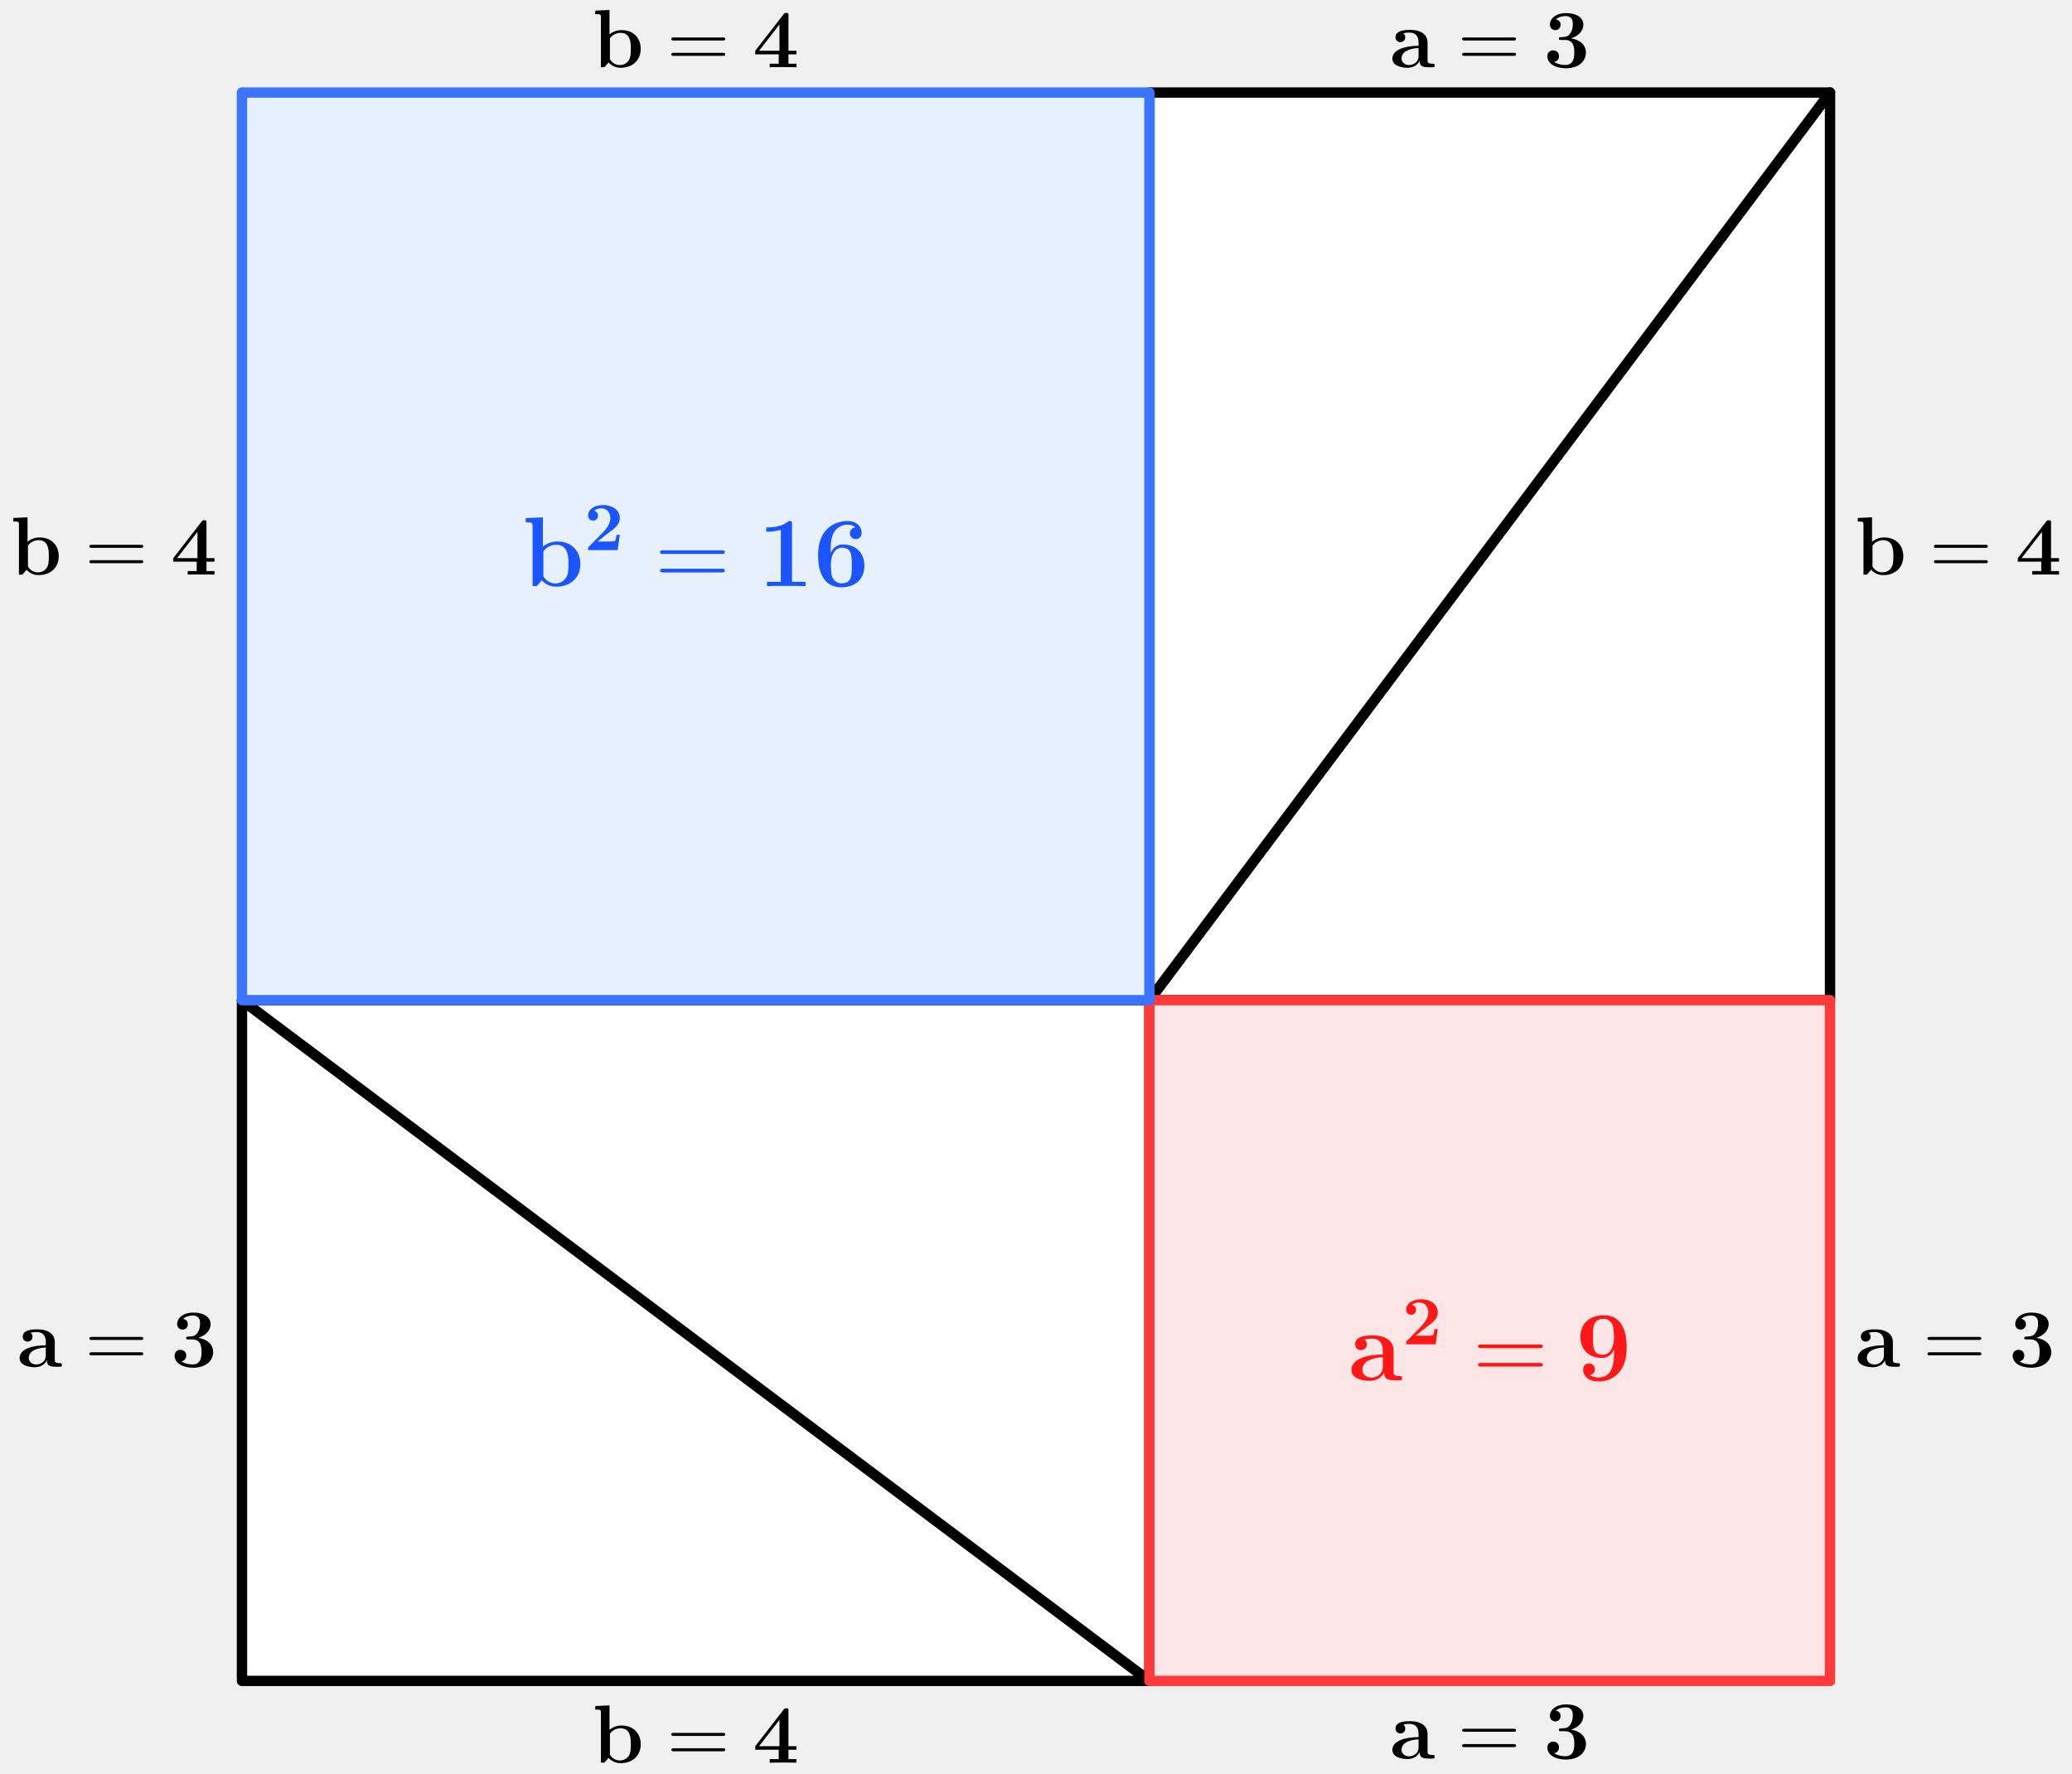
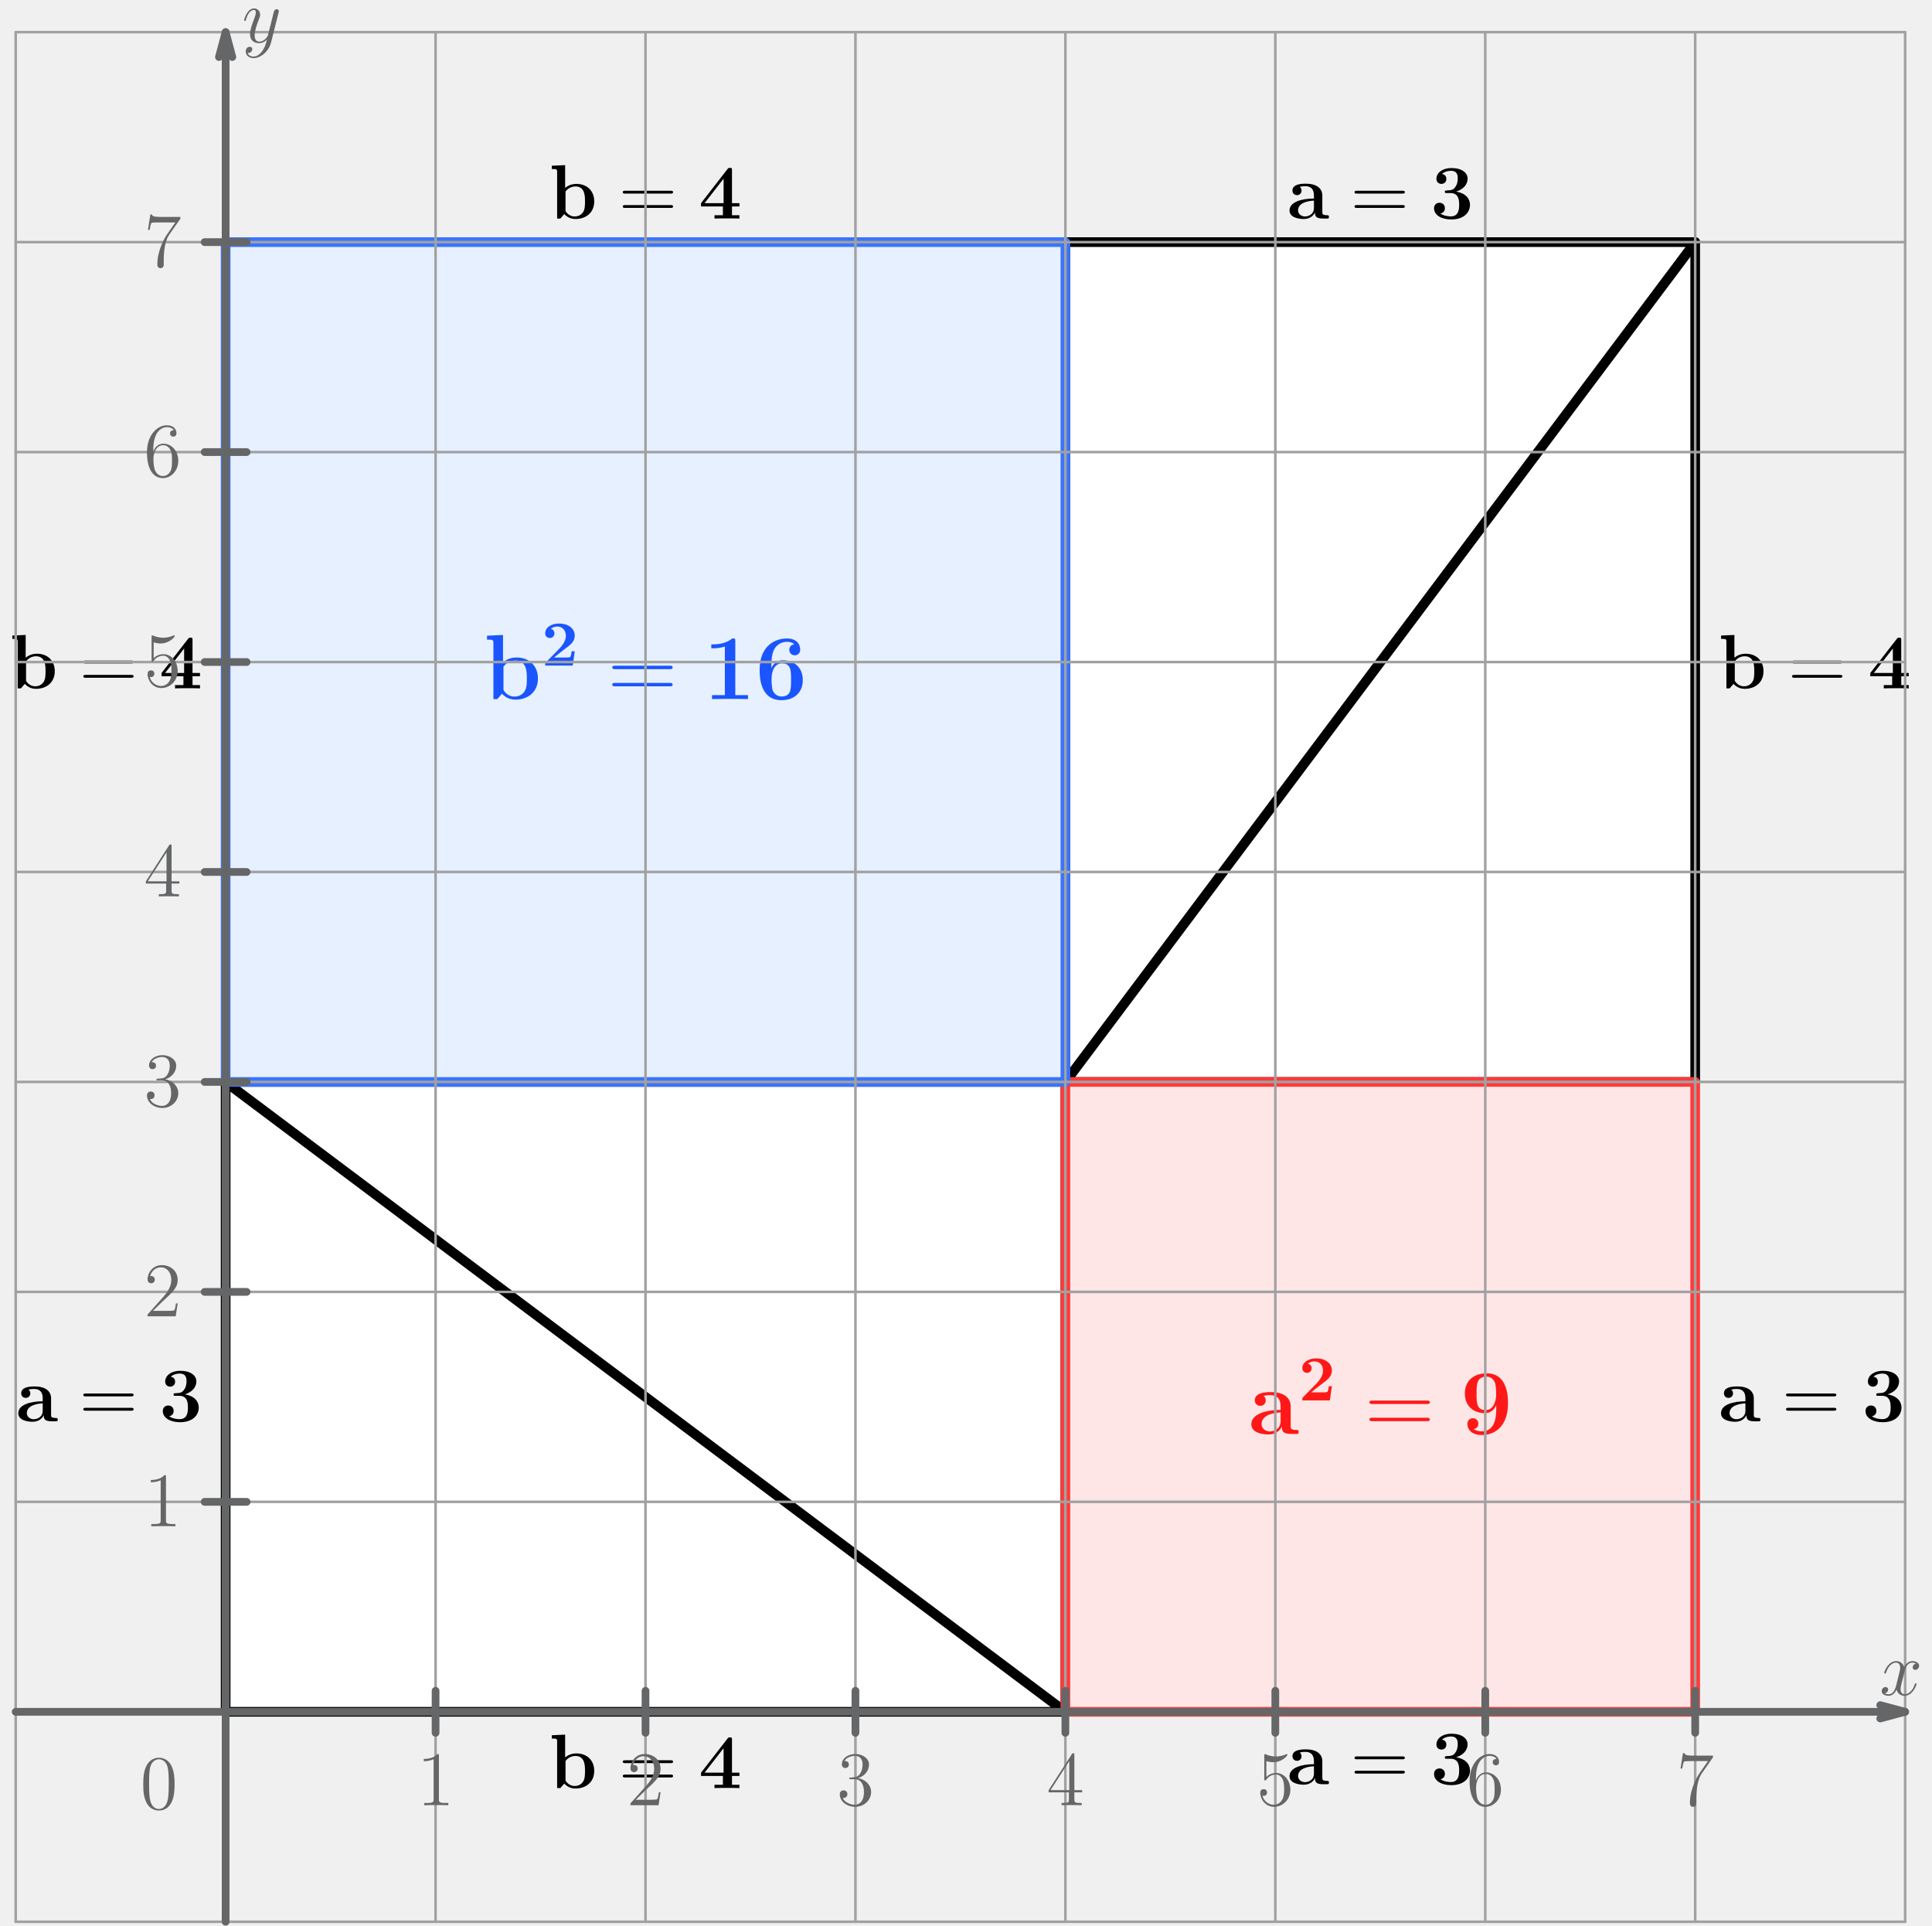
- <svg xmlns="http://www.w3.org/2000/svg" xmlns:xlink="http://www.w3.org/1999/xlink" version="1.1" width="300pt" height="256.718pt" viewBox="91.445 297.181 300 256.718">
+ <svg xmlns="http://www.w3.org/2000/svg" xmlns:xlink="http://www.w3.org/1999/xlink" version="1.1" width="300pt" height="298.983pt" viewBox="91.445 319.642 300 298.983">
  <defs>
    <path id="g0-50" d="M5.151-2.212H4.682C4.653-2.012 4.563-1.375 4.423-1.305C4.314-1.245 3.567-1.245 3.407-1.245H1.943C2.411-1.634 2.929-2.062 3.377-2.391C4.513-3.228 5.151-3.696 5.151-4.643C5.151-5.788 4.115-6.526 2.71-6.526C1.504-6.526 .568-5.908 .568-5.011C.568-4.423 1.046-4.274 1.285-4.274C1.604-4.274 2.002-4.493 2.002-4.991C2.002-5.509 1.584-5.669 1.435-5.709C1.724-5.948 2.102-6.057 2.461-6.057C3.318-6.057 3.776-5.38 3.776-4.633C3.776-3.945 3.397-3.268 2.7-2.56L.697-.518C.568-.399 .568-.379 .568-.179V0H4.842L5.151-2.212Z" />
    <path id="g1-49" d="M4.964-8.995C4.964-9.411 4.935-9.411 4.476-9.411C3.414-8.493 1.822-8.493 1.506-8.493H1.234V-7.876H1.506C2.008-7.876 2.769-7.962 3.343-8.149V-.617H1.349V0C1.951-.029 3.457-.029 4.132-.029S6.327-.029 6.929 0V-.617H4.964V-8.995Z" />
    <path id="g1-51" d="M3.744-4.749C5.351-4.749 5.351-3.257 5.351-2.568C5.351-1.922 5.351-.402 3.802-.402C3.5-.402 2.554-.445 1.865-.933C2.482-1.062 2.697-1.506 2.697-1.937C2.697-2.525 2.281-2.941 1.693-2.941C1.09-2.941 .674-2.525 .674-1.922C.674-.603 2.109 .172 3.873 .172C6.241 .172 7.374-1.133 7.374-2.568C7.374-3.271 7.015-4.634 4.792-5.021C6.054-5.409 6.929-6.298 6.929-7.431C6.929-8.507 5.896-9.411 3.902-9.411C2.295-9.411 1.119-8.565 1.119-7.403C1.119-6.685 1.679-6.456 2.052-6.456C2.468-6.456 2.97-6.728 2.97-7.388C2.97-7.718 2.826-8.206 2.152-8.306C2.754-8.895 3.73-8.895 3.816-8.895C5.093-8.895 5.093-7.905 5.093-7.474S5.036-6.384 4.576-5.796C4.203-5.308 3.83-5.279 3.285-5.251C3.113-5.236 2.826-5.222 2.769-5.193C2.683-5.15 2.683-5.05 2.683-4.992C2.683-4.749 2.769-4.749 3.056-4.749H3.744Z" />
    <path id="g1-52" d="M6.212-2.252H7.603V-2.869H6.212V-9.024C6.212-9.382 6.198-9.44 5.839-9.44C5.581-9.44 5.552-9.44 5.38-9.225L.445-2.869V-2.252H4.519V-.617H2.955V0C3.371-.029 4.792-.029 5.308-.029C5.796-.029 7.216-.029 7.603 0V-.617H6.212V-2.252ZM4.648-7.431V-2.869H1.105L4.648-7.431Z" />
    <path id="g1-54" d="M2.496-5.193C2.496-6.068 2.539-6.958 2.941-7.733C3.257-8.335 3.988-8.895 4.921-8.895C5.193-8.895 5.71-8.852 6.054-8.493C5.509-8.436 5.279-8.034 5.279-7.647C5.279-7.13 5.667-6.8 6.126-6.8C6.499-6.8 6.972-7.044 6.972-7.675C6.972-8.536 6.398-9.411 4.892-9.411C3.099-9.411 .674-8.292 .674-4.548C.674-3.587 .674 .172 4.074 .172C5.968 .172 7.374-.947 7.374-2.955S5.982-6.025 4.275-6.025C3.988-6.025 3.07-6.025 2.496-4.806V-5.193ZM4.06-.402C3.142-.402 2.783-1.176 2.726-1.291C2.525-1.765 2.525-2.912 2.525-3.041C2.525-4.806 3.285-5.552 4.132-5.552C5.552-5.552 5.552-4.404 5.552-2.97C5.552-1.549 5.552-.402 4.06-.402Z" />
    <path id="g1-57" d="M5.552-4.046C5.552-3.041 5.552-.402 3.314-.402C2.869-.402 2.353-.516 2.052-.746C2.468-.832 2.769-1.133 2.769-1.592C2.769-2.109 2.381-2.439 1.922-2.439C1.549-2.439 1.076-2.195 1.076-1.564C1.076-.56 1.865 .172 3.343 .172C5.165 .172 7.374-1.019 7.374-4.72C7.374-5.681 7.374-9.411 4.06-9.411C2.08-9.411 .674-8.263 .674-6.298C.674-4.304 2.052-3.228 3.773-3.228C4.376-3.228 5.093-3.443 5.552-4.462V-4.046ZM3.917-3.701C2.496-3.701 2.496-4.863 2.496-6.269C2.496-7.647 2.496-8.895 4.06-8.895C4.978-8.895 5.308-8.077 5.365-7.919C5.509-7.489 5.538-6.599 5.538-6.126C5.538-5.122 5.122-3.701 3.917-3.701Z" />
    <path id="g1-97" d="M6.599-4.29C6.599-5.609 5.552-6.499 3.529-6.499C2.726-6.499 1.033-6.427 1.033-5.222C1.033-4.619 1.492-4.361 1.879-4.361C2.31-4.361 2.726-4.663 2.726-5.208C2.726-5.48 2.625-5.738 2.381-5.896C2.855-6.025 3.199-6.025 3.472-6.025C4.447-6.025 5.036-5.48 5.036-4.304V-3.73C2.769-3.73 .488-3.099 .488-1.506C.488-.201 2.152 .086 3.142 .086C4.246 .086 4.949-.516 5.236-1.148C5.236-.617 5.236 0 6.685 0H7.417C7.718 0 7.833 0 7.833-.316C7.833-.617 7.704-.617 7.503-.617C6.599-.631 6.599-.861 6.599-1.191V-4.29ZM5.036-1.994C5.036-.646 3.83-.387 3.371-.387C2.668-.387 2.08-.861 2.08-1.521C2.08-2.826 3.63-3.271 5.036-3.343V-1.994Z" />
    <path id="g1-98" d="M2.984-9.956L.502-9.841V-9.225C1.392-9.225 1.492-9.225 1.492-8.665V0H2.095C2.338-.273 2.582-.545 2.812-.832C3.544-.072 4.333 .086 4.906 .086C6.886 .086 8.407-1.119 8.407-3.199C8.407-5.165 7.058-6.456 5.093-6.456C4.246-6.456 3.572-6.183 2.984-5.724V-9.956ZM3.056-5.036C3.558-5.724 4.304-5.982 4.906-5.982C6.685-5.982 6.685-4.16 6.685-3.214C6.685-2.568 6.685-1.75 6.341-1.219C5.896-.531 5.222-.387 4.763-.387C3.787-.387 3.257-1.076 3.056-1.392V-5.036Z" />
+     <path id="g2-48" d="M6.427-4.591C6.427-5.782 6.355-6.944 5.839-8.034C5.251-9.225 4.218-9.54 3.515-9.54C2.683-9.54 1.664-9.124 1.133-7.933C.732-7.03 .588-6.14 .588-4.591C.588-3.199 .689-2.152 1.205-1.133C1.765-.043 2.754 .301 3.5 .301C4.749 .301 5.466-.445 5.882-1.277C6.398-2.353 6.427-3.759 6.427-4.591ZM3.5 .014C3.041 .014 2.109-.244 1.836-1.808C1.679-2.668 1.679-3.759 1.679-4.763C1.679-5.939 1.679-7.001 1.908-7.847C2.152-8.809 2.884-9.253 3.5-9.253C4.046-9.253 4.878-8.923 5.15-7.69C5.337-6.872 5.337-5.738 5.337-4.763C5.337-3.802 5.337-2.711 5.179-1.836C4.906-.258 4.003 .014 3.5 .014Z" />
+     <path id="g2-49" d="M4.132-9.196C4.132-9.526 4.132-9.54 3.845-9.54C3.5-9.153 2.783-8.622 1.306-8.622V-8.206C1.635-8.206 2.353-8.206 3.142-8.579V-1.105C3.142-.588 3.099-.416 1.836-.416H1.392V0C1.779-.029 3.171-.029 3.644-.029S5.495-.029 5.882 0V-.416H5.437C4.175-.416 4.132-.588 4.132-1.105V-9.196Z" />
+     <path id="g2-50" d="M6.312-2.41H5.997C5.954-2.166 5.839-1.377 5.695-1.148C5.595-1.019 4.777-1.019 4.347-1.019H1.693C2.08-1.349 2.955-2.267 3.328-2.611C5.509-4.619 6.312-5.365 6.312-6.786C6.312-8.436 5.007-9.54 3.343-9.54S.703-8.12 .703-6.886C.703-6.155 1.334-6.155 1.377-6.155C1.679-6.155 2.052-6.37 2.052-6.829C2.052-7.23 1.779-7.503 1.377-7.503C1.248-7.503 1.219-7.503 1.176-7.489C1.449-8.464 2.224-9.124 3.156-9.124C4.376-9.124 5.122-8.106 5.122-6.786C5.122-5.566 4.419-4.505 3.601-3.587L.703-.344V0H5.939L6.312-2.41Z" />
+     <path id="g2-51" d="M2.64-5.15C2.396-5.136 2.338-5.122 2.338-4.992C2.338-4.849 2.41-4.849 2.668-4.849H3.328C4.548-4.849 5.093-3.845 5.093-2.468C5.093-.588 4.117-.086 3.414-.086C2.726-.086 1.549-.416 1.133-1.363C1.592-1.291 2.008-1.549 2.008-2.066C2.008-2.482 1.707-2.769 1.306-2.769C.961-2.769 .588-2.568 .588-2.023C.588-.746 1.865 .301 3.457 .301C5.165 .301 6.427-1.004 6.427-2.453C6.427-3.773 5.365-4.806 3.988-5.05C5.236-5.409 6.04-6.456 6.04-7.575C6.04-8.708 4.863-9.54 3.472-9.54C2.037-9.54 .976-8.665 .976-7.618C.976-7.044 1.42-6.929 1.635-6.929C1.937-6.929 2.281-7.144 2.281-7.575C2.281-8.034 1.937-8.235 1.621-8.235C1.535-8.235 1.506-8.235 1.463-8.22C2.008-9.196 3.357-9.196 3.429-9.196C3.902-9.196 4.835-8.981 4.835-7.575C4.835-7.302 4.792-6.499 4.376-5.882C3.945-5.251 3.457-5.208 3.07-5.193L2.64-5.15Z" />
+     <path id="g2-52" d="M5.179-9.339C5.179-9.612 5.179-9.684 4.978-9.684C4.863-9.684 4.82-9.684 4.706-9.512L.387-2.812V-2.396H4.16V-1.09C4.16-.56 4.132-.416 3.084-.416H2.798V0C3.127-.029 4.261-.029 4.663-.029S6.212-.029 6.542 0V-.416H6.255C5.222-.416 5.179-.56 5.179-1.09V-2.396H6.628V-2.812H5.179V-9.339ZM4.232-8.22V-2.812H.746L4.232-8.22Z" />
+     <path id="g2-53" d="M1.836-8.22C2.453-8.02 2.955-8.005 3.113-8.005C4.734-8.005 5.767-9.196 5.767-9.397C5.767-9.454 5.738-9.526 5.652-9.526C5.624-9.526 5.595-9.526 5.466-9.468C4.663-9.124 3.974-9.081 3.601-9.081C2.654-9.081 1.98-9.368 1.707-9.483C1.607-9.526 1.578-9.526 1.564-9.526C1.449-9.526 1.449-9.44 1.449-9.21V-4.949C1.449-4.691 1.449-4.605 1.621-4.605C1.693-4.605 1.707-4.619 1.851-4.792C2.252-5.38 2.927-5.724 3.644-5.724C4.404-5.724 4.777-5.021 4.892-4.777C5.136-4.218 5.15-3.515 5.15-2.97S5.15-1.607 4.749-.961C4.433-.445 3.873-.086 3.242-.086C2.295-.086 1.363-.732 1.105-1.779C1.176-1.75 1.262-1.736 1.334-1.736C1.578-1.736 1.965-1.879 1.965-2.367C1.965-2.769 1.693-2.998 1.334-2.998C1.076-2.998 .703-2.869 .703-2.31C.703-1.09 1.679 .301 3.271 .301C4.892 .301 6.312-1.062 6.312-2.884C6.312-4.591 5.165-6.011 3.658-6.011C2.841-6.011 2.209-5.652 1.836-5.251V-8.22Z" />
+     <path id="g2-54" d="M1.765-4.992C1.765-8.622 3.529-9.196 4.304-9.196C4.82-9.196 5.337-9.038 5.609-8.608C5.437-8.608 4.892-8.608 4.892-8.02C4.892-7.704 5.107-7.431 5.48-7.431C5.839-7.431 6.083-7.647 6.083-8.063C6.083-8.809 5.538-9.54 4.29-9.54C2.482-9.54 .588-7.69 .588-4.533C.588-.588 2.31 .301 3.529 .301C5.093 .301 6.427-1.062 6.427-2.927C6.427-4.835 5.093-6.111 3.658-6.111C2.381-6.111 1.908-5.007 1.765-4.605V-4.992ZM3.529-.086C2.625-.086 2.195-.889 2.066-1.191C1.937-1.564 1.793-2.267 1.793-3.271C1.793-4.404 2.31-5.825 3.601-5.825C4.39-5.825 4.806-5.294 5.021-4.806C5.251-4.275 5.251-3.558 5.251-2.941C5.251-2.209 5.251-1.564 4.978-1.019C4.619-.33 4.103-.086 3.529-.086Z" />
+     <path id="g2-55" d="M6.814-8.909V-9.239H3.357C1.621-9.239 1.592-9.425 1.535-9.698H1.219L.775-6.829H1.09C1.133-7.087 1.262-7.976 1.449-8.134C1.564-8.22 2.64-8.22 2.841-8.22H5.882L4.361-6.04C3.974-5.48 2.525-3.127 2.525-.43C2.525-.273 2.525 .301 3.113 .301C3.716 .301 3.716-.258 3.716-.445V-1.162C3.716-3.3 4.06-4.964 4.734-5.925L6.814-8.909Z" />
    <path id="g2-61" d="M9.684-4.648C9.885-4.648 10.143-4.648 10.143-4.906C10.143-5.179 9.899-5.179 9.684-5.179H1.234C1.033-5.179 .775-5.179 .775-4.921C.775-4.648 1.019-4.648 1.234-4.648H9.684ZM9.684-1.98C9.885-1.98 10.143-1.98 10.143-2.238C10.143-2.511 9.899-2.511 9.684-2.511H1.234C1.033-2.511 .775-2.511 .775-2.252C.775-1.98 1.019-1.98 1.234-1.98H9.684Z" />
    <use id="g3-51" xlink:href="#g1-51" transform="scale(.833334)" />
    <use id="g3-52" xlink:href="#g1-52" transform="scale(.833334)" />
    <use id="g3-97" xlink:href="#g1-97" transform="scale(.833334)" />
    <use id="g3-98" xlink:href="#g1-98" transform="scale(.833334)" />
-     <use id="g4-61" xlink:href="#g2-61" transform="scale(.833334)" />
+     <path id="g4-120" d="M5.667-4.878C5.284-4.806 5.141-4.519 5.141-4.292C5.141-4.005 5.368-3.909 5.535-3.909C5.894-3.909 6.145-4.22 6.145-4.543C6.145-5.045 5.571-5.272 5.069-5.272C4.34-5.272 3.933-4.555 3.826-4.328C3.551-5.224 2.809-5.272 2.594-5.272C1.375-5.272 .729-3.706 .729-3.443C.729-3.395 .777-3.335 .861-3.335C.956-3.335 .98-3.407 1.004-3.455C1.411-4.782 2.212-5.033 2.558-5.033C3.096-5.033 3.204-4.531 3.204-4.244C3.204-3.981 3.132-3.706 2.989-3.132L2.582-1.494C2.403-.777 2.056-.12 1.423-.12C1.363-.12 1.064-.12 .813-.275C1.243-.359 1.339-.717 1.339-.861C1.339-1.1 1.16-1.243 .933-1.243C.646-1.243 .335-.992 .335-.61C.335-.108 .897 .12 1.411 .12C1.985 .12 2.391-.335 2.642-.825C2.833-.12 3.431 .12 3.873 .12C5.093 .12 5.738-1.447 5.738-1.71C5.738-1.769 5.691-1.817 5.619-1.817C5.511-1.817 5.499-1.757 5.464-1.662C5.141-.61 4.447-.12 3.909-.12C3.491-.12 3.264-.43 3.264-.921C3.264-1.184 3.312-1.375 3.503-2.164L3.921-3.79C4.101-4.507 4.507-5.033 5.057-5.033C5.081-5.033 5.416-5.033 5.667-4.878Z" />
+     <path id="g4-121" d="M3.144 1.339C2.821 1.793 2.355 2.2 1.769 2.2C1.626 2.2 1.052 2.176 .873 1.626C.909 1.638 .968 1.638 .992 1.638C1.351 1.638 1.59 1.327 1.59 1.052S1.363 .681 1.184 .681C.992 .681 .574 .825 .574 1.411C.574 2.02 1.088 2.439 1.769 2.439C2.965 2.439 4.172 1.339 4.507 .012L5.679-4.651C5.691-4.71 5.715-4.782 5.715-4.854C5.715-5.033 5.571-5.153 5.392-5.153C5.284-5.153 5.033-5.105 4.937-4.746L4.053-1.231C3.993-1.016 3.993-.992 3.897-.861C3.658-.526 3.264-.12 2.69-.12C2.02-.12 1.961-.777 1.961-1.1C1.961-1.781 2.283-2.702 2.606-3.563C2.738-3.909 2.809-4.077 2.809-4.316C2.809-4.818 2.451-5.272 1.865-5.272C.765-5.272 .323-3.539 .323-3.443C.323-3.395 .371-3.335 .454-3.335C.562-3.335 .574-3.383 .622-3.551C.909-4.555 1.363-5.033 1.829-5.033C1.937-5.033 2.14-5.033 2.14-4.639C2.14-4.328 2.008-3.981 1.829-3.527C1.243-1.961 1.243-1.566 1.243-1.279C1.243-.143 2.056 .12 2.654 .12C3.001 .12 3.431 .012 3.85-.43L3.862-.418C3.682 .287 3.563 .753 3.144 1.339Z" />
+     <use id="g5-48" xlink:href="#g2-48" transform="scale(.833334)" />
+     <use id="g5-49" xlink:href="#g2-49" transform="scale(.833334)" />
+     <use id="g5-50" xlink:href="#g2-50" transform="scale(.833334)" />
+     <use id="g5-51" xlink:href="#g2-51" transform="scale(.833334)" />
+     <use id="g5-52" xlink:href="#g2-52" transform="scale(.833334)" />
+     <use id="g5-53" xlink:href="#g2-53" transform="scale(.833334)" />
+     <use id="g5-54" xlink:href="#g2-54" transform="scale(.833334)" />
+     <use id="g5-55" xlink:href="#g2-55" transform="scale(.833334)" />
+     <use id="g5-61" xlink:href="#g2-61" transform="scale(.833334)" />
  </defs>
  <g id="page1">
-     <g transform="translate(91.4455 297.181)scale(.996264)">
-       <path d="M35.167 244.236H265.958V13.445H35.167V244.236Z" fill="none" stroke="#000000" stroke-linecap="round" stroke-linejoin="round" stroke-miterlimit="10.037" stroke-width="1.004" />
-     </g>
-     <g transform="translate(91.4455 297.181)scale(.996264)">
-       <path d="M35.167 244.236H167.048L35.167 145.325V244.236Z" fill="#ffffff" />
-     </g>
-     <g transform="translate(91.4455 297.181)scale(.996264)">
-       <path d="M35.167 244.236H167.048L35.167 145.325V244.236Z" fill="none" stroke="#000000" stroke-linecap="round" stroke-linejoin="round" stroke-miterlimit="10.037" stroke-width="1.506" />
-     </g>
-     <g transform="translate(91.4455 297.181)scale(.996264)">
-       <path d="M167.048 145.325V244.236L35.167 145.325H167.048Z" fill="#ffffff" />
-     </g>
-     <g transform="translate(91.4455 297.181)scale(.996264)">
-       <path d="M167.048 145.325V244.236L35.167 145.325H167.048Z" fill="none" stroke="#000000" stroke-linecap="round" stroke-linejoin="round" stroke-miterlimit="10.037" stroke-width="1.506" />
-     </g>
-     <g transform="translate(91.4455 297.181)scale(.996264)">
-       <path d="M167.048 145.325H265.958V13.445L167.048 145.325Z" fill="#ffffff" />
-     </g>
-     <g transform="translate(91.4455 297.181)scale(.996264)">
-       <path d="M167.048 145.325H265.958V13.445L167.048 145.325Z" fill="none" stroke="#000000" stroke-linecap="round" stroke-linejoin="round" stroke-miterlimit="10.037" stroke-width="1.506" />
-     </g>
-     <g transform="translate(91.4455 297.181)scale(.996264)">
-       <path d="M167.048 13.445V145.325L265.958 13.445H167.048Z" fill="#ffffff" />
-     </g>
-     <g transform="translate(91.4455 297.181)scale(.996264)">
-       <path d="M167.048 13.445V145.325L265.958 13.445H167.048Z" fill="none" stroke="#000000" stroke-linecap="round" stroke-linejoin="round" stroke-miterlimit="10.037" stroke-width="1.506" />
-     </g>
-     <g transform="translate(91.4455 297.181)scale(.996264)">
-       <path d="M167.048 244.236H265.958V145.325H167.048V244.236Z" fill="#ffe6e6" />
-     </g>
-     <g transform="translate(91.4455 297.181)scale(.996264)">
-       <path d="M167.048 244.236H265.958V145.325H167.048V244.236Z" fill="none" stroke="#ff3a3a" stroke-linecap="round" stroke-linejoin="round" stroke-miterlimit="10.037" stroke-width="1.506" />
-     </g>
-     <g transform="translate(91.4455 297.181)scale(.996264)">
-       <path d="M35.167 145.325H167.048V13.445H35.167V145.325Z" fill="#e6f0ff" />
-     </g>
-     <g transform="translate(91.4455 297.181)scale(.996264)">
-       <path d="M35.167 145.325H167.048V13.445H35.167V145.325Z" fill="none" stroke="#3a74ff" stroke-linecap="round" stroke-linejoin="round" stroke-miterlimit="10.037" stroke-width="1.506" />
-     </g>
-     <use x="177.207" y="552.344" xlink:href="#g3-98" />
-     <use x="188" y="552.344" xlink:href="#g4-61" />
-     <use x="200.426" y="552.344" xlink:href="#g3-52" />
-     <use x="292.638" y="551.746" xlink:href="#g3-97" />
-     <use x="302.497" y="551.746" xlink:href="#g4-61" />
-     <use x="314.923" y="551.746" xlink:href="#g3-51" />
-     <use x="360.011" y="495.026" xlink:href="#g3-97" />
-     <use x="369.87" y="495.026" xlink:href="#g4-61" />
-     <use x="382.295" y="495.026" xlink:href="#g3-51" />
-     <use x="360.011" y="380.361" xlink:href="#g3-98" />
-     <use x="370.804" y="380.361" xlink:href="#g4-61" />
-     <use x="383.229" y="380.361" xlink:href="#g3-52" />
-     <use x="177.207" y="306.919" xlink:href="#g3-98" />
-     <use x="188" y="306.919" xlink:href="#g4-61" />
-     <use x="200.426" y="306.919" xlink:href="#g3-52" />
-     <use x="292.638" y="306.919" xlink:href="#g3-97" />
-     <use x="302.497" y="306.919" xlink:href="#g4-61" />
-     <use x="314.923" y="306.919" xlink:href="#g3-51" />
-     <use x="93.879" y="495.026" xlink:href="#g3-97" />
-     <use x="103.738" y="495.026" xlink:href="#g4-61" />
-     <use x="116.163" y="495.026" xlink:href="#g3-51" />
-     <use x="92.945" y="380.361" xlink:href="#g3-98" />
-     <use x="103.738" y="380.361" xlink:href="#g4-61" />
-     <use x="116.163" y="380.361" xlink:href="#g3-52" />
+     <g transform="translate(91.4455 319.642)scale(.996264)">
+       <path d="M35.167 266.781H264.216V37.731H35.167V266.781Z" fill="none" stroke="#000000" stroke-linecap="round" stroke-linejoin="round" stroke-miterlimit="10.037" stroke-width="1.004" />
+     </g>
+     <g transform="translate(91.4455 319.642)scale(.996264)">
+       <path d="M35.167 266.781H166.053L35.167 168.617V266.781Z" fill="#ffffff" />
+     </g>
+     <g transform="translate(91.4455 319.642)scale(.996264)">
+       <path d="M35.167 266.781H166.053L35.167 168.617V266.781Z" fill="none" stroke="#000000" stroke-linecap="round" stroke-linejoin="round" stroke-miterlimit="10.037" stroke-width="1.506" />
+     </g>
+     <g transform="translate(91.4455 319.642)scale(.996264)">
+       <path d="M166.053 168.617V266.781L35.167 168.617H166.053Z" fill="#ffffff" />
+     </g>
+     <g transform="translate(91.4455 319.642)scale(.996264)">
+       <path d="M166.053 168.617V266.781L35.167 168.617H166.053Z" fill="none" stroke="#000000" stroke-linecap="round" stroke-linejoin="round" stroke-miterlimit="10.037" stroke-width="1.506" />
+     </g>
+     <g transform="translate(91.4455 319.642)scale(.996264)">
+       <path d="M166.053 168.617H264.216V37.731L166.053 168.617Z" fill="#ffffff" />
+     </g>
+     <g transform="translate(91.4455 319.642)scale(.996264)">
+       <path d="M166.053 168.617H264.216V37.731L166.053 168.617Z" fill="none" stroke="#000000" stroke-linecap="round" stroke-linejoin="round" stroke-miterlimit="10.037" stroke-width="1.506" />
+     </g>
+     <g transform="translate(91.4455 319.642)scale(.996264)">
+       <path d="M166.053 37.731V168.617L264.216 37.731H166.053Z" fill="#ffffff" />
+     </g>
+     <g transform="translate(91.4455 319.642)scale(.996264)">
+       <path d="M166.053 37.731V168.617L264.216 37.731H166.053Z" fill="none" stroke="#000000" stroke-linecap="round" stroke-linejoin="round" stroke-miterlimit="10.037" stroke-width="1.506" />
+     </g>
+     <g transform="translate(91.4455 319.642)scale(.996264)">
+       <path d="M166.053 266.781H264.216V168.617H166.053V266.781Z" fill="#ffe6e6" />
+     </g>
+     <g transform="translate(91.4455 319.642)scale(.996264)">
+       <path d="M166.053 266.781H264.216V168.617H166.053V266.781Z" fill="none" stroke="#ff3a3a" stroke-linecap="round" stroke-linejoin="round" stroke-miterlimit="10.037" stroke-width="1.506" />
+     </g>
+     <g transform="translate(91.4455 319.642)scale(.996264)">
+       <path d="M35.167 168.617H166.053V37.731H35.167V168.617Z" fill="#e6f0ff" />
+     </g>
+     <g transform="translate(91.4455 319.642)scale(.996264)">
+       <path d="M35.167 168.617H166.053V37.731H35.167V168.617Z" fill="none" stroke="#3a74ff" stroke-linecap="round" stroke-linejoin="round" stroke-miterlimit="10.037" stroke-width="1.506" />
+     </g>
+     <use x="176.712" y="597.266" xlink:href="#g3-98" />
+     <use x="187.505" y="597.266" xlink:href="#g5-61" />
+     <use x="199.93" y="597.266" xlink:href="#g3-52" />
+     <use x="291.276" y="596.668" xlink:href="#g3-97" />
+     <use x="301.134" y="596.668" xlink:href="#g5-61" />
+     <use x="313.56" y="596.668" xlink:href="#g3-51" />
+     <use x="358.276" y="540.32" xlink:href="#g3-97" />
+     <use x="368.135" y="540.32" xlink:href="#g5-61" />
+     <use x="380.56" y="540.32" xlink:href="#g3-51" />
+     <use x="358.276" y="426.522" xlink:href="#g3-98" />
+     <use x="369.069" y="426.522" xlink:href="#g5-61" />
+     <use x="381.494" y="426.522" xlink:href="#g3-52" />
+     <use x="176.712" y="353.575" xlink:href="#g3-98" />
+     <use x="187.505" y="353.575" xlink:href="#g5-61" />
+     <use x="199.93" y="353.575" xlink:href="#g3-52" />
+     <use x="291.276" y="353.575" xlink:href="#g3-97" />
+     <use x="301.134" y="353.575" xlink:href="#g5-61" />
+     <use x="313.56" y="353.575" xlink:href="#g3-51" />
+     <use x="93.879" y="540.32" xlink:href="#g3-97" />
+     <use x="103.738" y="540.32" xlink:href="#g5-61" />
+     <use x="116.163" y="540.32" xlink:href="#g3-51" />
+     <use x="92.945" y="426.522" xlink:href="#g3-98" />
+     <use x="103.738" y="426.522" xlink:href="#g5-61" />
+     <use x="116.163" y="426.522" xlink:href="#g3-52" />
    <g fill="#ff1818">
-       <use x="286.624" y="496.987" xlink:href="#g1-97" />
-       <use x="294.47" y="491.781" xlink:href="#g0-50" />
-       <use x="304.681" y="496.987" xlink:href="#g2-61" />
-       <use x="319.592" y="496.987" xlink:href="#g1-57" />
+       <use x="285.261" y="542.281" xlink:href="#g1-97" />
+       <use x="293.107" y="537.075" xlink:href="#g0-50" />
+       <use x="303.319" y="542.281" xlink:href="#g2-61" />
+       <use x="318.229" y="542.281" xlink:href="#g1-57" />
    </g>
    <g fill="#1a55ff">
-       <use x="167.065" y="382.023" xlink:href="#g1-98" />
-       <use x="176.031" y="376.817" xlink:href="#g0-50" />
-       <use x="186.243" y="382.023" xlink:href="#g2-61" />
-       <use x="201.154" y="382.023" xlink:href="#g1-49" />
-       <use x="209.223" y="382.023" xlink:href="#g1-54" />
+       <use x="166.569" y="428.184" xlink:href="#g1-98" />
+       <use x="175.536" y="422.978" xlink:href="#g0-50" />
+       <use x="185.747" y="428.184" xlink:href="#g2-61" />
+       <use x="200.658" y="428.184" xlink:href="#g1-49" />
+       <use x="208.728" y="428.184" xlink:href="#g1-54" />
+     </g>
+     <g transform="translate(91.4455 319.642)scale(.996264)">
+       <path d="M2.446 299.502V5.01" fill="none" stroke="#a1a1a2" stroke-linecap="round" stroke-linejoin="round" stroke-miterlimit="10.037" stroke-width="0.402" />
+     </g>
+     <g transform="translate(91.4455 319.642)scale(.996264)">
+       <path d="M67.889 299.502V5.01" fill="none" stroke="#a1a1a2" stroke-linecap="round" stroke-linejoin="round" stroke-miterlimit="10.037" stroke-width="0.402" />
+     </g>
+     <g transform="translate(91.4455 319.642)scale(.996264)">
+       <path d="M100.61 299.502V5.01" fill="none" stroke="#a1a1a2" stroke-linecap="round" stroke-linejoin="round" stroke-miterlimit="10.037" stroke-width="0.402" />
+     </g>
+     <g transform="translate(91.4455 319.642)scale(.996264)">
+       <path d="M133.331 299.502V5.01" fill="none" stroke="#a1a1a2" stroke-linecap="round" stroke-linejoin="round" stroke-miterlimit="10.037" stroke-width="0.402" />
+     </g>
+     <g transform="translate(91.4455 319.642)scale(.996264)">
+       <path d="M166.053 299.502V5.01" fill="none" stroke="#a1a1a2" stroke-linecap="round" stroke-linejoin="round" stroke-miterlimit="10.037" stroke-width="0.402" />
+     </g>
+     <g transform="translate(91.4455 319.642)scale(.996264)">
+       <path d="M198.774 299.502V5.01" fill="none" stroke="#a1a1a2" stroke-linecap="round" stroke-linejoin="round" stroke-miterlimit="10.037" stroke-width="0.402" />
+     </g>
+     <g transform="translate(91.4455 319.642)scale(.996264)">
+       <path d="M231.495 299.502V5.01" fill="none" stroke="#a1a1a2" stroke-linecap="round" stroke-linejoin="round" stroke-miterlimit="10.037" stroke-width="0.402" />
+     </g>
+     <g transform="translate(91.4455 319.642)scale(.996264)">
+       <path d="M264.216 299.502V5.01" fill="none" stroke="#a1a1a2" stroke-linecap="round" stroke-linejoin="round" stroke-miterlimit="10.037" stroke-width="0.402" />
+     </g>
+     <g transform="translate(91.4455 319.642)scale(.996264)">
+       <path d="M296.938 299.502V5.01" fill="none" stroke="#a1a1a2" stroke-linecap="round" stroke-linejoin="round" stroke-miterlimit="10.037" stroke-width="0.402" />
+     </g>
+     <g transform="translate(91.4455 319.642)scale(.996264)">
+       <path d="M2.446 299.502H296.938" fill="none" stroke="#a1a1a2" stroke-linecap="round" stroke-linejoin="round" stroke-miterlimit="10.037" stroke-width="0.402" />
+     </g>
+     <g transform="translate(91.4455 319.642)scale(.996264)">
+       <path d="M2.446 234.059H296.938" fill="none" stroke="#a1a1a2" stroke-linecap="round" stroke-linejoin="round" stroke-miterlimit="10.037" stroke-width="0.402" />
+     </g>
+     <g transform="translate(91.4455 319.642)scale(.996264)">
+       <path d="M2.446 201.338H296.938" fill="none" stroke="#a1a1a2" stroke-linecap="round" stroke-linejoin="round" stroke-miterlimit="10.037" stroke-width="0.402" />
+     </g>
+     <g transform="translate(91.4455 319.642)scale(.996264)">
+       <path d="M2.446 168.617H296.938" fill="none" stroke="#a1a1a2" stroke-linecap="round" stroke-linejoin="round" stroke-miterlimit="10.037" stroke-width="0.402" />
+     </g>
+     <g transform="translate(91.4455 319.642)scale(.996264)">
+       <path d="M2.446 135.895H296.938" fill="none" stroke="#a1a1a2" stroke-linecap="round" stroke-linejoin="round" stroke-miterlimit="10.037" stroke-width="0.402" />
+     </g>
+     <g transform="translate(91.4455 319.642)scale(.996264)">
+       <path d="M2.446 103.174H296.938" fill="none" stroke="#a1a1a2" stroke-linecap="round" stroke-linejoin="round" stroke-miterlimit="10.037" stroke-width="0.402" />
+     </g>
+     <g transform="translate(91.4455 319.642)scale(.996264)">
+       <path d="M2.446 70.453H296.938" fill="none" stroke="#a1a1a2" stroke-linecap="round" stroke-linejoin="round" stroke-miterlimit="10.037" stroke-width="0.402" />
+     </g>
+     <g transform="translate(91.4455 319.642)scale(.996264)">
+       <path d="M2.446 37.731H296.938" fill="none" stroke="#a1a1a2" stroke-linecap="round" stroke-linejoin="round" stroke-miterlimit="10.037" stroke-width="0.402" />
+     </g>
+     <g transform="translate(91.4455 319.642)scale(.996264)">
+       <path d="M2.446 5.01H296.938" fill="none" stroke="#a1a1a2" stroke-linecap="round" stroke-linejoin="round" stroke-miterlimit="10.037" stroke-width="0.402" />
+     </g>
+     <g transform="translate(91.4455 319.642)scale(.996264)">
+       <path d="M2.446 266.781H296.938" fill="none" stroke="#656667" stroke-linecap="round" stroke-linejoin="round" stroke-miterlimit="10.037" stroke-width="1.204" />
+     </g>
+     <g transform="translate(91.4455 319.642)scale(.996264)">
+       <path d="M293.06 265.741L296.938 266.781L293.06 267.82" fill="none" stroke="#656667" stroke-linecap="round" stroke-linejoin="round" stroke-miterlimit="10.037" stroke-width="1.204" />
+     </g>
+     <g transform="translate(91.4455 319.642)scale(.996264)">
+       <path d="M35.167 299.502V5.01" fill="none" stroke="#656667" stroke-linecap="round" stroke-linejoin="round" stroke-miterlimit="10.037" stroke-width="1.204" />
+     </g>
+     <g transform="translate(91.4455 319.642)scale(.996264)">
+       <path d="M34.128 8.888L35.167 5.01L36.207 8.888" fill="none" stroke="#656667" stroke-linecap="round" stroke-linejoin="round" stroke-miterlimit="10.037" stroke-width="1.204" />
+     </g>
+     <g fill="#656667">
+       <use x="383.302" y="582.822" xlink:href="#g4-120" />
+       <use x="129.029" y="326.225" xlink:href="#g4-121" />
+     </g>
+     <g transform="translate(91.4455 319.642)scale(.996264)">
+       <path d="M67.889 270.053V263.508" fill="none" stroke="#656667" stroke-linecap="round" stroke-linejoin="round" stroke-miterlimit="10.037" stroke-width="1.204" />
+     </g>
+     <g fill="#656667">
+       <use x="156.158" y="599.928" xlink:href="#g5-49" />
+     </g>
+     <g transform="translate(91.4455 319.642)scale(.996264)">
+       <path d="M100.61 270.053V263.508" fill="none" stroke="#656667" stroke-linecap="round" stroke-linejoin="round" stroke-miterlimit="10.037" stroke-width="1.204" />
+     </g>
+     <g fill="#656667">
+       <use x="188.757" y="599.928" xlink:href="#g5-50" />
+     </g>
+     <g transform="translate(91.4455 319.642)scale(.996264)">
+       <path d="M133.331 270.053V263.508" fill="none" stroke="#656667" stroke-linecap="round" stroke-linejoin="round" stroke-miterlimit="10.037" stroke-width="1.204" />
+     </g>
+     <g fill="#656667">
+       <use x="221.356" y="599.928" xlink:href="#g5-51" />
+     </g>
+     <g transform="translate(91.4455 319.642)scale(.996264)">
+       <path d="M166.053 270.053V263.508" fill="none" stroke="#656667" stroke-linecap="round" stroke-linejoin="round" stroke-miterlimit="10.037" stroke-width="1.204" />
+     </g>
+     <g fill="#656667">
+       <use x="253.955" y="599.928" xlink:href="#g5-52" />
+     </g>
+     <g transform="translate(91.4455 319.642)scale(.996264)">
+       <path d="M198.774 270.053V263.508" fill="none" stroke="#656667" stroke-linecap="round" stroke-linejoin="round" stroke-miterlimit="10.037" stroke-width="1.204" />
+     </g>
+     <g fill="#656667">
+       <use x="286.554" y="599.928" xlink:href="#g5-53" />
+     </g>
+     <g transform="translate(91.4455 319.642)scale(.996264)">
+       <path d="M231.495 270.053V263.508" fill="none" stroke="#656667" stroke-linecap="round" stroke-linejoin="round" stroke-miterlimit="10.037" stroke-width="1.204" />
+     </g>
+     <g fill="#656667">
+       <use x="319.153" y="599.928" xlink:href="#g5-54" />
+     </g>
+     <g transform="translate(91.4455 319.642)scale(.996264)">
+       <path d="M264.216 270.053V263.508" fill="none" stroke="#656667" stroke-linecap="round" stroke-linejoin="round" stroke-miterlimit="10.037" stroke-width="1.204" />
+     </g>
+     <g fill="#656667">
+       <use x="351.752" y="599.928" xlink:href="#g5-55" />
+     </g>
+     <g transform="translate(91.4455 319.642)scale(.996264)">
+       <path d="M31.895 234.059H38.44" fill="none" stroke="#656667" stroke-linecap="round" stroke-linejoin="round" stroke-miterlimit="10.037" stroke-width="1.204" />
+     </g>
+     <g fill="#656667">
+       <use x="113.775" y="556.619" xlink:href="#g5-49" />
+     </g>
+     <g transform="translate(91.4455 319.642)scale(.996264)">
+       <path d="M31.895 201.338H38.44" fill="none" stroke="#656667" stroke-linecap="round" stroke-linejoin="round" stroke-miterlimit="10.037" stroke-width="1.204" />
+     </g>
+     <g fill="#656667">
+       <use x="113.775" y="524.02" xlink:href="#g5-50" />
+     </g>
+     <g transform="translate(91.4455 319.642)scale(.996264)">
+       <path d="M31.895 168.617H38.44" fill="none" stroke="#656667" stroke-linecap="round" stroke-linejoin="round" stroke-miterlimit="10.037" stroke-width="1.204" />
+     </g>
+     <g fill="#656667">
+       <use x="113.775" y="491.421" xlink:href="#g5-51" />
+     </g>
+     <g transform="translate(91.4455 319.642)scale(.996264)">
+       <path d="M31.895 135.895H38.44" fill="none" stroke="#656667" stroke-linecap="round" stroke-linejoin="round" stroke-miterlimit="10.037" stroke-width="1.204" />
+     </g>
+     <g fill="#656667">
+       <use x="113.775" y="458.822" xlink:href="#g5-52" />
+     </g>
+     <g transform="translate(91.4455 319.642)scale(.996264)">
+       <path d="M31.895 103.174H38.44" fill="none" stroke="#656667" stroke-linecap="round" stroke-linejoin="round" stroke-miterlimit="10.037" stroke-width="1.204" />
+     </g>
+     <g fill="#656667">
+       <use x="113.775" y="426.223" xlink:href="#g5-53" />
+     </g>
+     <g transform="translate(91.4455 319.642)scale(.996264)">
+       <path d="M31.895 70.453H38.44" fill="none" stroke="#656667" stroke-linecap="round" stroke-linejoin="round" stroke-miterlimit="10.037" stroke-width="1.204" />
+     </g>
+     <g fill="#656667">
+       <use x="113.775" y="393.624" xlink:href="#g5-54" />
+     </g>
+     <g transform="translate(91.4455 319.642)scale(.996264)">
+       <path d="M31.895 37.731H38.44" fill="none" stroke="#656667" stroke-linecap="round" stroke-linejoin="round" stroke-miterlimit="10.037" stroke-width="1.204" />
+     </g>
+     <g fill="#656667">
+       <use x="113.775" y="361.025" xlink:href="#g5-55" />
+       <use x="113.199" y="600.504" xlink:href="#g5-48" />
    </g>
  </g>
</svg>
